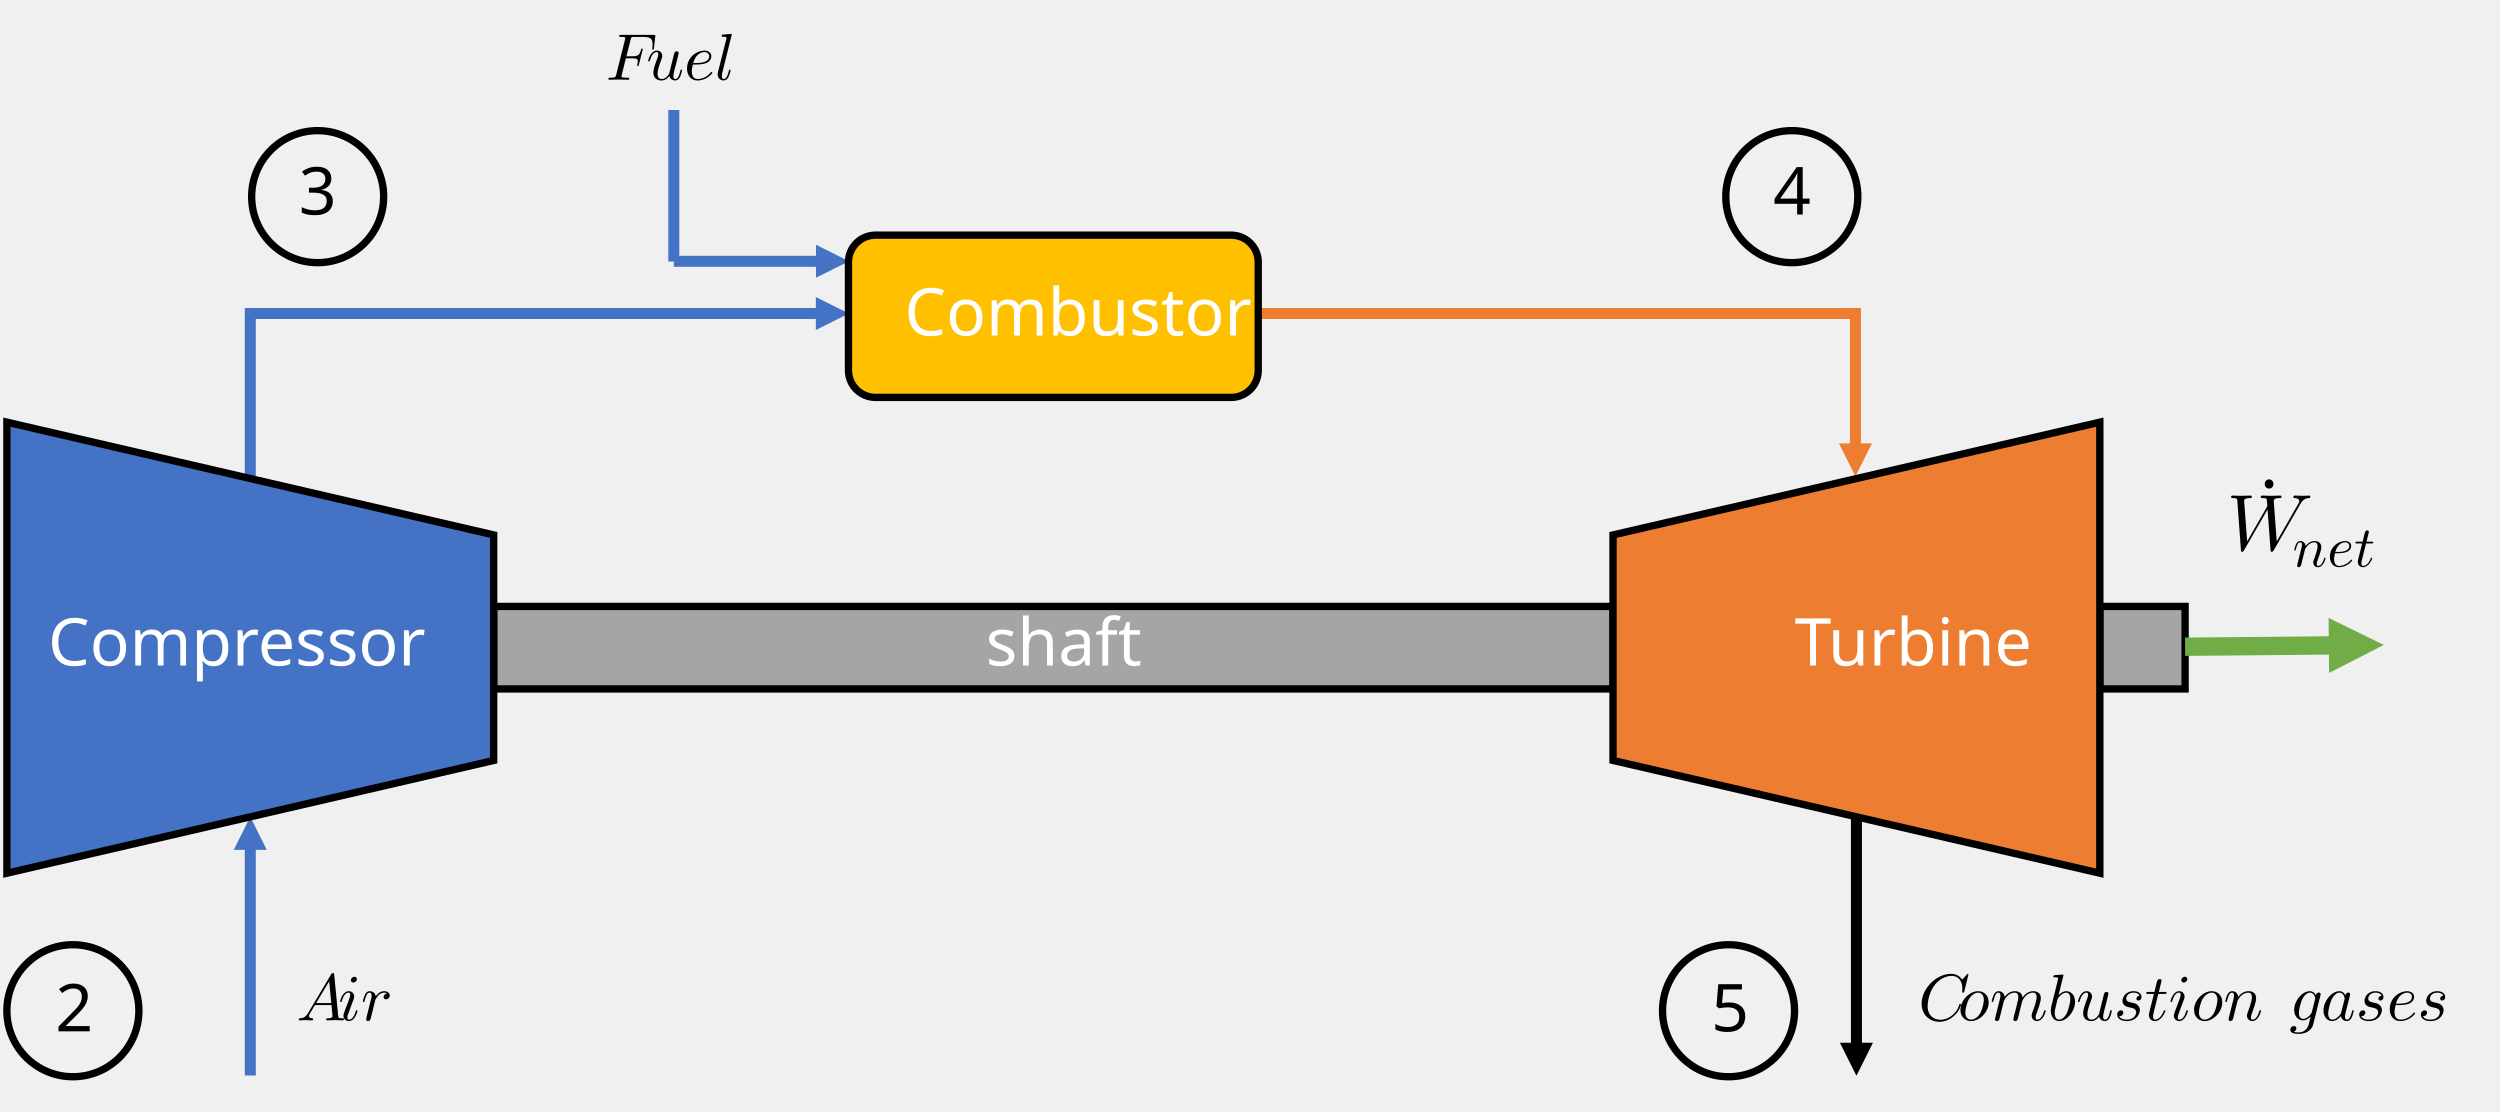
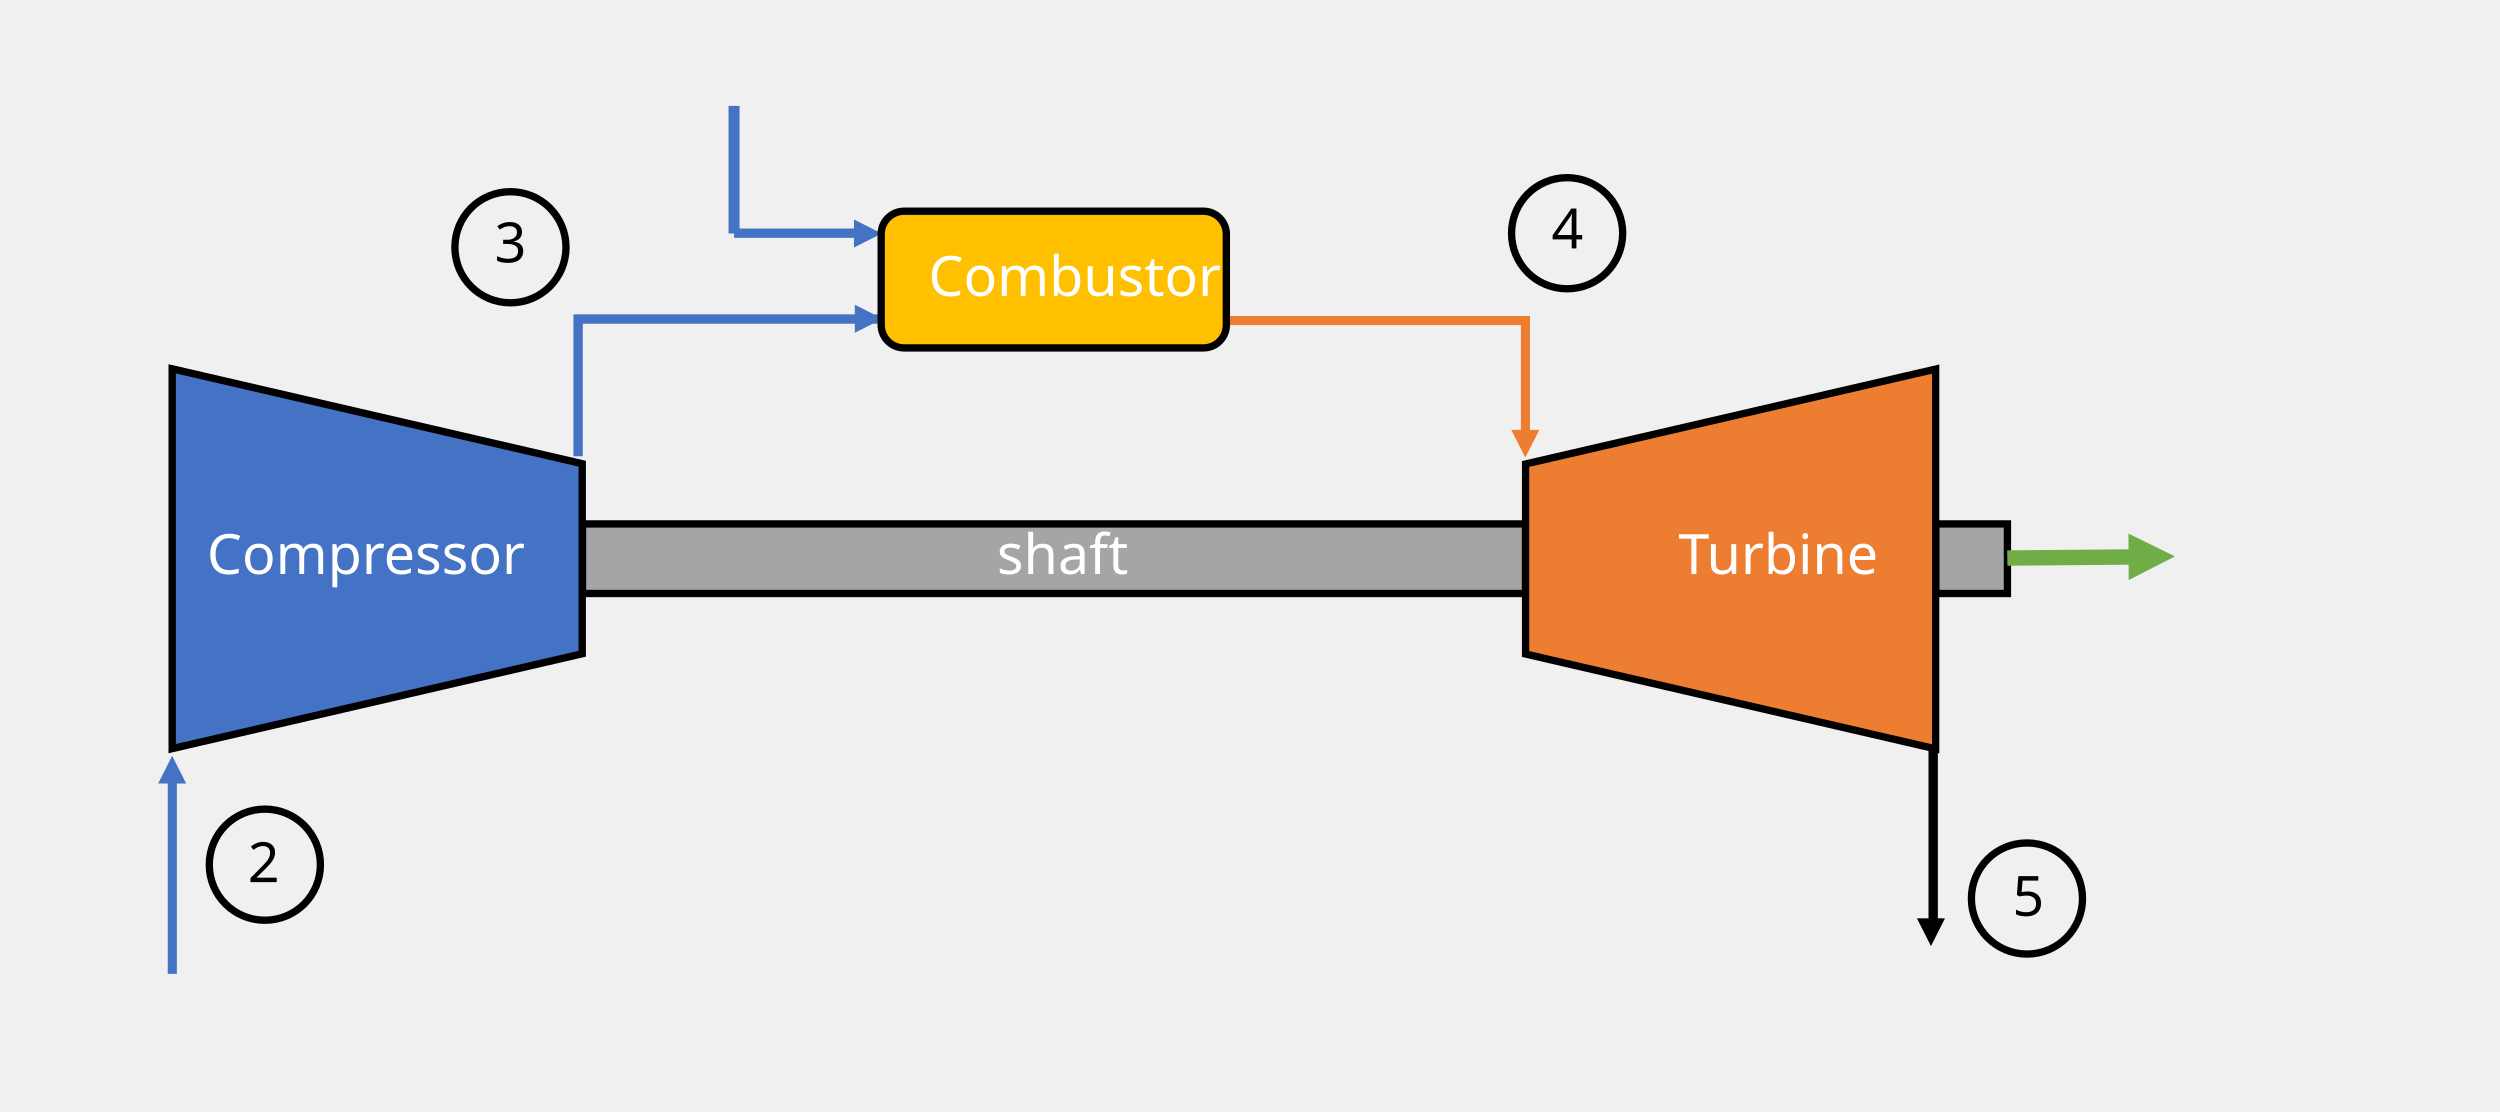
- <svg xmlns="http://www.w3.org/2000/svg" width="909" height="404" overflow="hidden">
-   <defs>
-     <clipPath id="clip0">
-       <rect x="203" y="69" width="909" height="404" />
-     </clipPath>
-   </defs>
-   <g clip-path="url(#clip0)" transform="translate(-203 -69)">
-     <rect x="382.5" y="289.5" width="407" height="30" stroke="#000000" stroke-width="2.667" stroke-miterlimit="8" fill="#A5A5A5" />
-     <text fill="#FFFFFF" font-family="Calibri,Calibri_MSFontService,sans-serif" font-weight="400" font-size="24" transform="translate(561.415 311)">shaft</text>
-     <path d="M2-2.2328e-06 2 84.04-2 84.04-2 2.2328e-06ZM6 82.04 0 94.04-6 82.04Z" fill="#4472C4" transform="matrix(1 0 0 -1 294 460.041)" />
-     <path d="M292 242.222 292 181 501.637 181 501.637 185 294 185 296 183 296 242.222ZM499.637 177 511.637 183 499.637 189Z" fill="#4472C4" />
-     <path d="M880 365 880 450.142 876 450.142 876 365ZM884 448.142 878 460.142 872 448.142Z" />
-     <path d="M660 181 879.637 181 879.637 232.222 875.637 232.222 875.637 183 877.637 185 660 185ZM883.637 230.222 877.637 242.222 871.637 230.222Z" fill="#ED7D31" />
-     <path d="M205.5 436.5C205.5 423.245 216.245 412.5 229.5 412.5 242.755 412.5 253.5 423.245 253.5 436.5 253.5 449.755 242.755 460.5 229.5 460.5 216.245 460.5 205.5 449.755 205.5 436.5Z" stroke="#000000" stroke-width="2.667" stroke-miterlimit="8" fill="none" fill-rule="evenodd" />
-     <text font-family="Calibri,Calibri_MSFontService,sans-serif" font-weight="400" font-size="24" transform="translate(223.128 444)">2</text>
-     <path d="M294.5 140.5C294.5 127.245 305.245 116.5 318.5 116.5 331.755 116.5 342.5 127.245 342.5 140.5 342.5 153.755 331.755 164.5 318.5 164.5 305.245 164.5 294.5 153.755 294.5 140.5Z" stroke="#000000" stroke-width="2.667" stroke-miterlimit="8" fill="none" fill-rule="evenodd" />
-     <text font-family="Calibri,Calibri_MSFontService,sans-serif" font-weight="400" font-size="24" transform="translate(311.641 147)">3</text>
-     <path d="M807.5 436.5C807.5 423.245 818.245 412.5 831.5 412.5 844.755 412.5 855.5 423.245 855.5 436.5 855.5 449.755 844.755 460.5 831.5 460.5 818.245 460.5 807.5 449.755 807.5 436.5Z" stroke="#000000" stroke-width="2.667" stroke-miterlimit="8" fill="none" fill-rule="evenodd" />
-     <text font-family="Calibri,Calibri_MSFontService,sans-serif" font-weight="400" font-size="24" transform="translate(825.196 444)">5</text>
-     <path d="M830.5 140.5C830.5 127.245 841.245 116.5 854.5 116.5 867.755 116.5 878.5 127.245 878.5 140.5 878.5 153.755 867.755 164.5 854.5 164.5 841.245 164.5 830.5 153.755 830.5 140.5Z" stroke="#000000" stroke-width="2.667" stroke-miterlimit="8" fill="none" fill-rule="evenodd" />
-     <text font-family="Calibri,Calibri_MSFontService,sans-serif" font-weight="400" font-size="24" transform="translate(847.715 147)">4</text>
-     <rect x="966.5" y="289.5" width="31" height="30" stroke="#000000" stroke-width="2.667" stroke-miterlimit="8" fill="#A5A5A5" />
-     <path d="M0.03-3.333 55.631-2.831 55.571 3.836-0.03 3.333ZM52.358-9.527 72.267 0.653 52.177 10.472Z" fill="#70AD47" transform="matrix(1 0 0 -1 997.5 304.153)" />
-     <text font-family="Cambria Math,Cambria Math_MSFontService,sans-serif" font-weight="400" font-size="29" transform="translate(1012.64 269)">𝑊</text>
-     <path d="M-4.078-16.355C-4.531-16.355-4.909-16.513-5.211-16.829-5.513-17.146-5.664-17.544-5.664-18.026-5.664-18.507-5.513-18.906-5.211-19.222-4.909-19.539-4.531-19.697-4.078-19.697-3.634-19.697-3.262-19.539-2.959-19.222-2.657-18.906-2.506-18.507-2.506-18.026-2.506-17.544-2.657-17.146-2.959-16.829-3.262-16.513-3.634-16.355-4.078-16.355Z" transform="translate(1032.12 263)" />
-     <text font-family="Cambria Math,Cambria Math_MSFontService,sans-serif" font-weight="400" font-size="21" transform="translate(1036.58 275)">𝑛𝑒𝑡<tspan font-size="24" x="-725.796" y="165">𝐴</tspan>
-       <tspan font-size="24" x="-710.629" y="165">𝑖𝑟</tspan>
-       <tspan font-size="24" x="-136.082" y="165">𝐶</tspan>
-       <tspan font-size="24" x="-121.749" y="165">𝑜𝑚𝑏𝑢𝑠𝑡𝑖𝑜𝑛</tspan>
-       <tspan font-size="24" x="-6.502" y="165"> </tspan>
-       <tspan font-size="24" x="-1.169" y="165">𝑔𝑎𝑠𝑒𝑠</tspan>
-     </text>
-     <path d="M448 162 501.688 162 501.688 166 448 166ZM499.688 158 511.688 164 499.688 170Z" fill="#4472C4" />
-     <path d="M0 0 0 55.093" stroke="#4472C4" stroke-width="4" stroke-miterlimit="8" fill="none" fill-rule="evenodd" transform="matrix(1 0 0 -1 448 164.093)" />
-     <text font-family="Cambria Math,Cambria Math_MSFontService,sans-serif" font-weight="400" font-size="24" transform="translate(423.302 98)">𝐹<tspan font-size="24" x="14.667" y="0">𝑢𝑒𝑙</tspan>
-     </text>
-     <path d="M205.5 222.5 382.5 263.5 382.5 345.5 205.5 386.5Z" stroke="#000000" stroke-width="2.667" stroke-miterlimit="8" fill="#4472C4" fill-rule="evenodd" />
-     <text fill="#FFFFFF" font-family="Calibri,Calibri_MSFontService,sans-serif" font-weight="400" font-size="24" transform="translate(220.463 311)">Compressor</text>
-     <path d="M966.5 386.5 789.5 345.5 789.5 263.5 966.5 222.5Z" stroke="#000000" stroke-width="2.667" stroke-miterlimit="8" fill="#ED7D31" fill-rule="evenodd" />
-     <text fill="#FFFFFF" font-family="Calibri,Calibri_MSFontService,sans-serif" font-weight="400" font-size="24" transform="translate(855.544 311)">Turbine</text>
-     <path d="M511.5 164.334C511.5 158.903 515.903 154.5 521.333 154.5L650.667 154.5C656.097 154.5 660.5 158.903 660.5 164.334L660.5 203.667C660.5 209.097 656.097 213.5 650.667 213.5L521.333 213.5C515.903 213.5 511.5 209.097 511.5 203.667Z" stroke="#000000" stroke-width="2.667" stroke-miterlimit="8" fill="#FFC000" fill-rule="evenodd" />
-     <text fill="#FFFFFF" font-family="Calibri,Calibri_MSFontService,sans-serif" font-weight="400" font-size="24" transform="translate(531.845 191)">Combustor</text>
+ <svg xmlns="http://www.w3.org/2000/svg" version="1.1" id="Layer_1" x="0px" y="0px" viewBox="0 0 909 404" style="enable-background:new 0 0 909 404;" xml:space="preserve">
+   <style type="text/css">
+ 	.st0{fill:#A5A5A5;stroke:#000000;stroke-width:2.667;stroke-miterlimit:8;}
+ 	.st1{fill:#FFFFFF;}
+ 	.st2{font-family:'ArialMT';}
+ 	.st3{font-size:20.22px;}
+ 	.st4{fill:#4472C4;}
+ 	.st5{fill:#ED7D31;}
+ 	.st6{fill:none;stroke:#000000;stroke-width:2.667;stroke-miterlimit:8;}
+ 	.st7{fill:#70AD47;}
+ 	.st8{fill:none;stroke:#4472C4;stroke-width:4;stroke-miterlimit:8;}
+ 	.st9{fill-rule:evenodd;clip-rule:evenodd;fill:#4472C4;stroke:#000000;stroke-width:2.667;stroke-miterlimit:8;}
+ 	.st10{fill-rule:evenodd;clip-rule:evenodd;fill:#ED7D31;stroke:#000000;stroke-width:2.667;stroke-miterlimit:8;}
+ 	.st11{fill-rule:evenodd;clip-rule:evenodd;fill:#FFC000;stroke:#000000;stroke-width:2.667;stroke-miterlimit:8;}
+ </style>
+   <g>
+     <g>
+       <g transform="translate(-203 -69)">
+         <rect x="414.8" y="259.5" class="st0" width="342.9" height="25.3" />
+         <text transform="matrix(1 0 0 1 565.4675 277.698)" class="st1 st2 st3">shaft</text>
+         <path class="st4" d="M267.3,423.1v-70.8H264v70.8H267.3z M270.7,353.9l-5.1-10.1l-5.1,10.1H270.7z" />
+         <path class="st4" d="M411.5,234.9v-51.6h176.6v3.4H413.2l1.7-1.7v49.9H411.5z M513.8,179.8l10.1,5.1l-10.1,5.1V179.8z" />
+         <path d="M907.6,332.8v71.7h-3.4v-71.7H907.6z M910.2,402.9l-5.1,10.1l-5.1-10.1H910.2z" />
+         <path class="st5" d="M574.3,183.9h185V227H756v-41.5l1.7,1.7H574.3V183.9z M762.7,225.3l-5.1,10.1l-5.1-10.1H762.7z" />
+         <path class="st6" d="M279.1,383.4c0-11.2,9-20.2,20.2-20.2c11.2,0,20.2,9,20.2,20.2c0,11.2-9,20.2-20.2,20.2     S279.1,394.6,279.1,383.4z" />
+         <text transform="matrix(1 0 0 1 293.0978 389.7502)" class="st2 st3">2</text>
+         <path class="st6" d="M368.4,158.9c0-11.2,9-20.2,20.2-20.2s20.2,9,20.2,20.2c0,11.2-9,20.2-20.2,20.2S368.4,170.1,368.4,158.9z" />
+         <text transform="matrix(1 0 0 1 382.8332 164.3816)" class="st2 st3">3</text>
+         <path class="st6" d="M919.8,395.7c0-11.2,9-20.2,20.2-20.2c11.2,0,20.2,9,20.2,20.2s-9,20.2-20.2,20.2S919.8,406.8,919.8,395.7z" />
+         <text transform="matrix(1 0 0 1 934.7199 401.9944)" class="st2 st3">5</text>
+         <path class="st6" d="M752.6,153.8c0-11.2,9-20.2,20.2-20.2s20.2,9,20.2,20.2c0,11.2-9,20.2-20.2,20.2S752.6,165,752.6,153.8z" />
+         <text transform="matrix(1 0 0 1 767.1193 159.3264)" class="st2 st3">4</text>
+         <rect x="906.8" y="259.5" class="st0" width="26.1" height="25.3" />
+         <path class="st7" d="M932.9,274.7l46.8-0.4l-0.1-5.6l-46.8,0.4L932.9,274.7z M977,279.9l16.8-8.6l-16.9-8.3L977,279.9z" />
+         <text transform="matrix(1 0 0 1 960.3166 386.3811)" class="st2 st3"> </text>
+         <path class="st4" d="M469.9,152.1h45.2v3.4h-45.2V152.1L469.9,152.1z M513.5,148.8l10.1,5.1l-10.1,5.1V148.8z" />
+         <path class="st8" d="M469.9,153.9v-46.4" />
+         <path class="st9" d="M265.6,203.1l149.1,34.5v69.1l-149.1,34.5V203.1z" />
+         <text transform="matrix(1 0 0 1 278.215 277.698)" class="st1 st2 st3">Compressor</text>
+         <path class="st10" d="M906.8,341.3l-149.1-34.5v-69.1l149.1-34.5V341.3z" />
+         <text transform="matrix(1 0 0 1 813.2717 277.698)" class="st1 st2 st3">Turbine</text>
+         <path class="st11" d="M523.4,154.1c0-4.5,3.7-8.3,8.3-8.3h108.9c4.5,0,8.3,3.7,8.3,8.3v33.1c0,4.5-3.7,8.3-8.3,8.3H531.7     c-4.5,0-8.3-3.7-8.3-8.3V154.1z" />
+         <text transform="matrix(1 0 0 1 540.5549 176.5979)" class="st1 st2 st3">Combustor</text>
+       </g>
+     </g>
  </g>
</svg>
